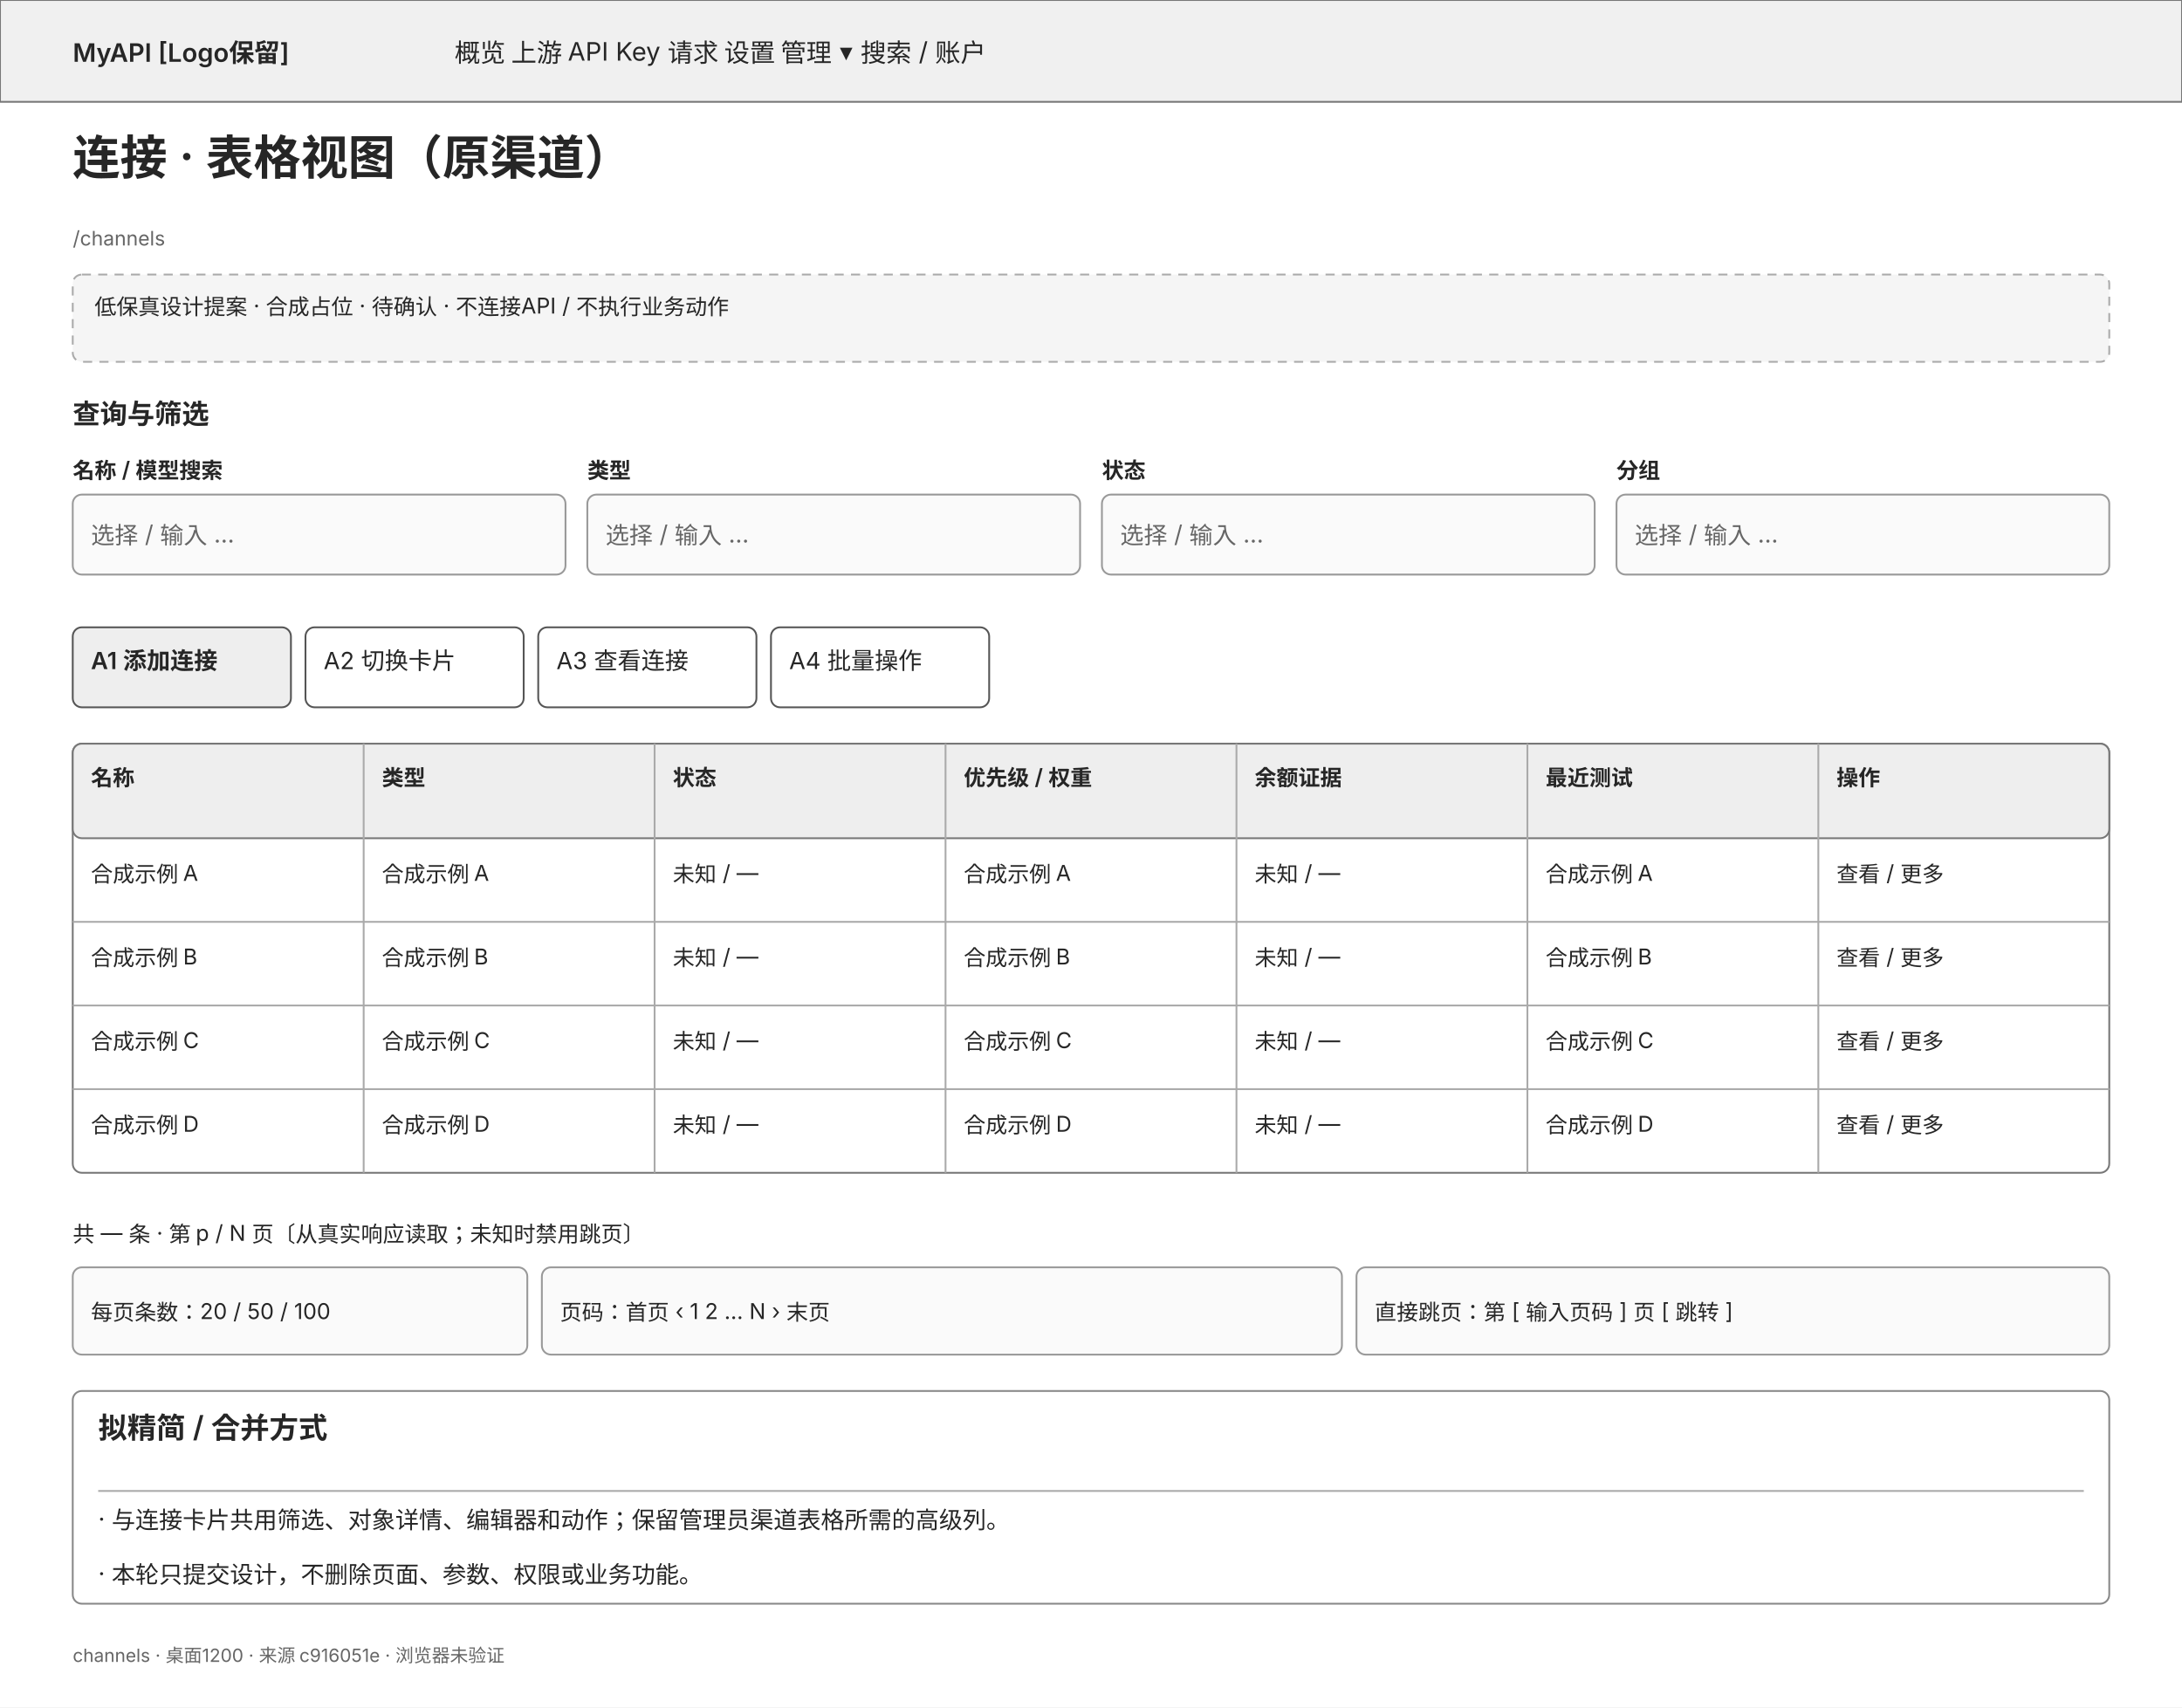
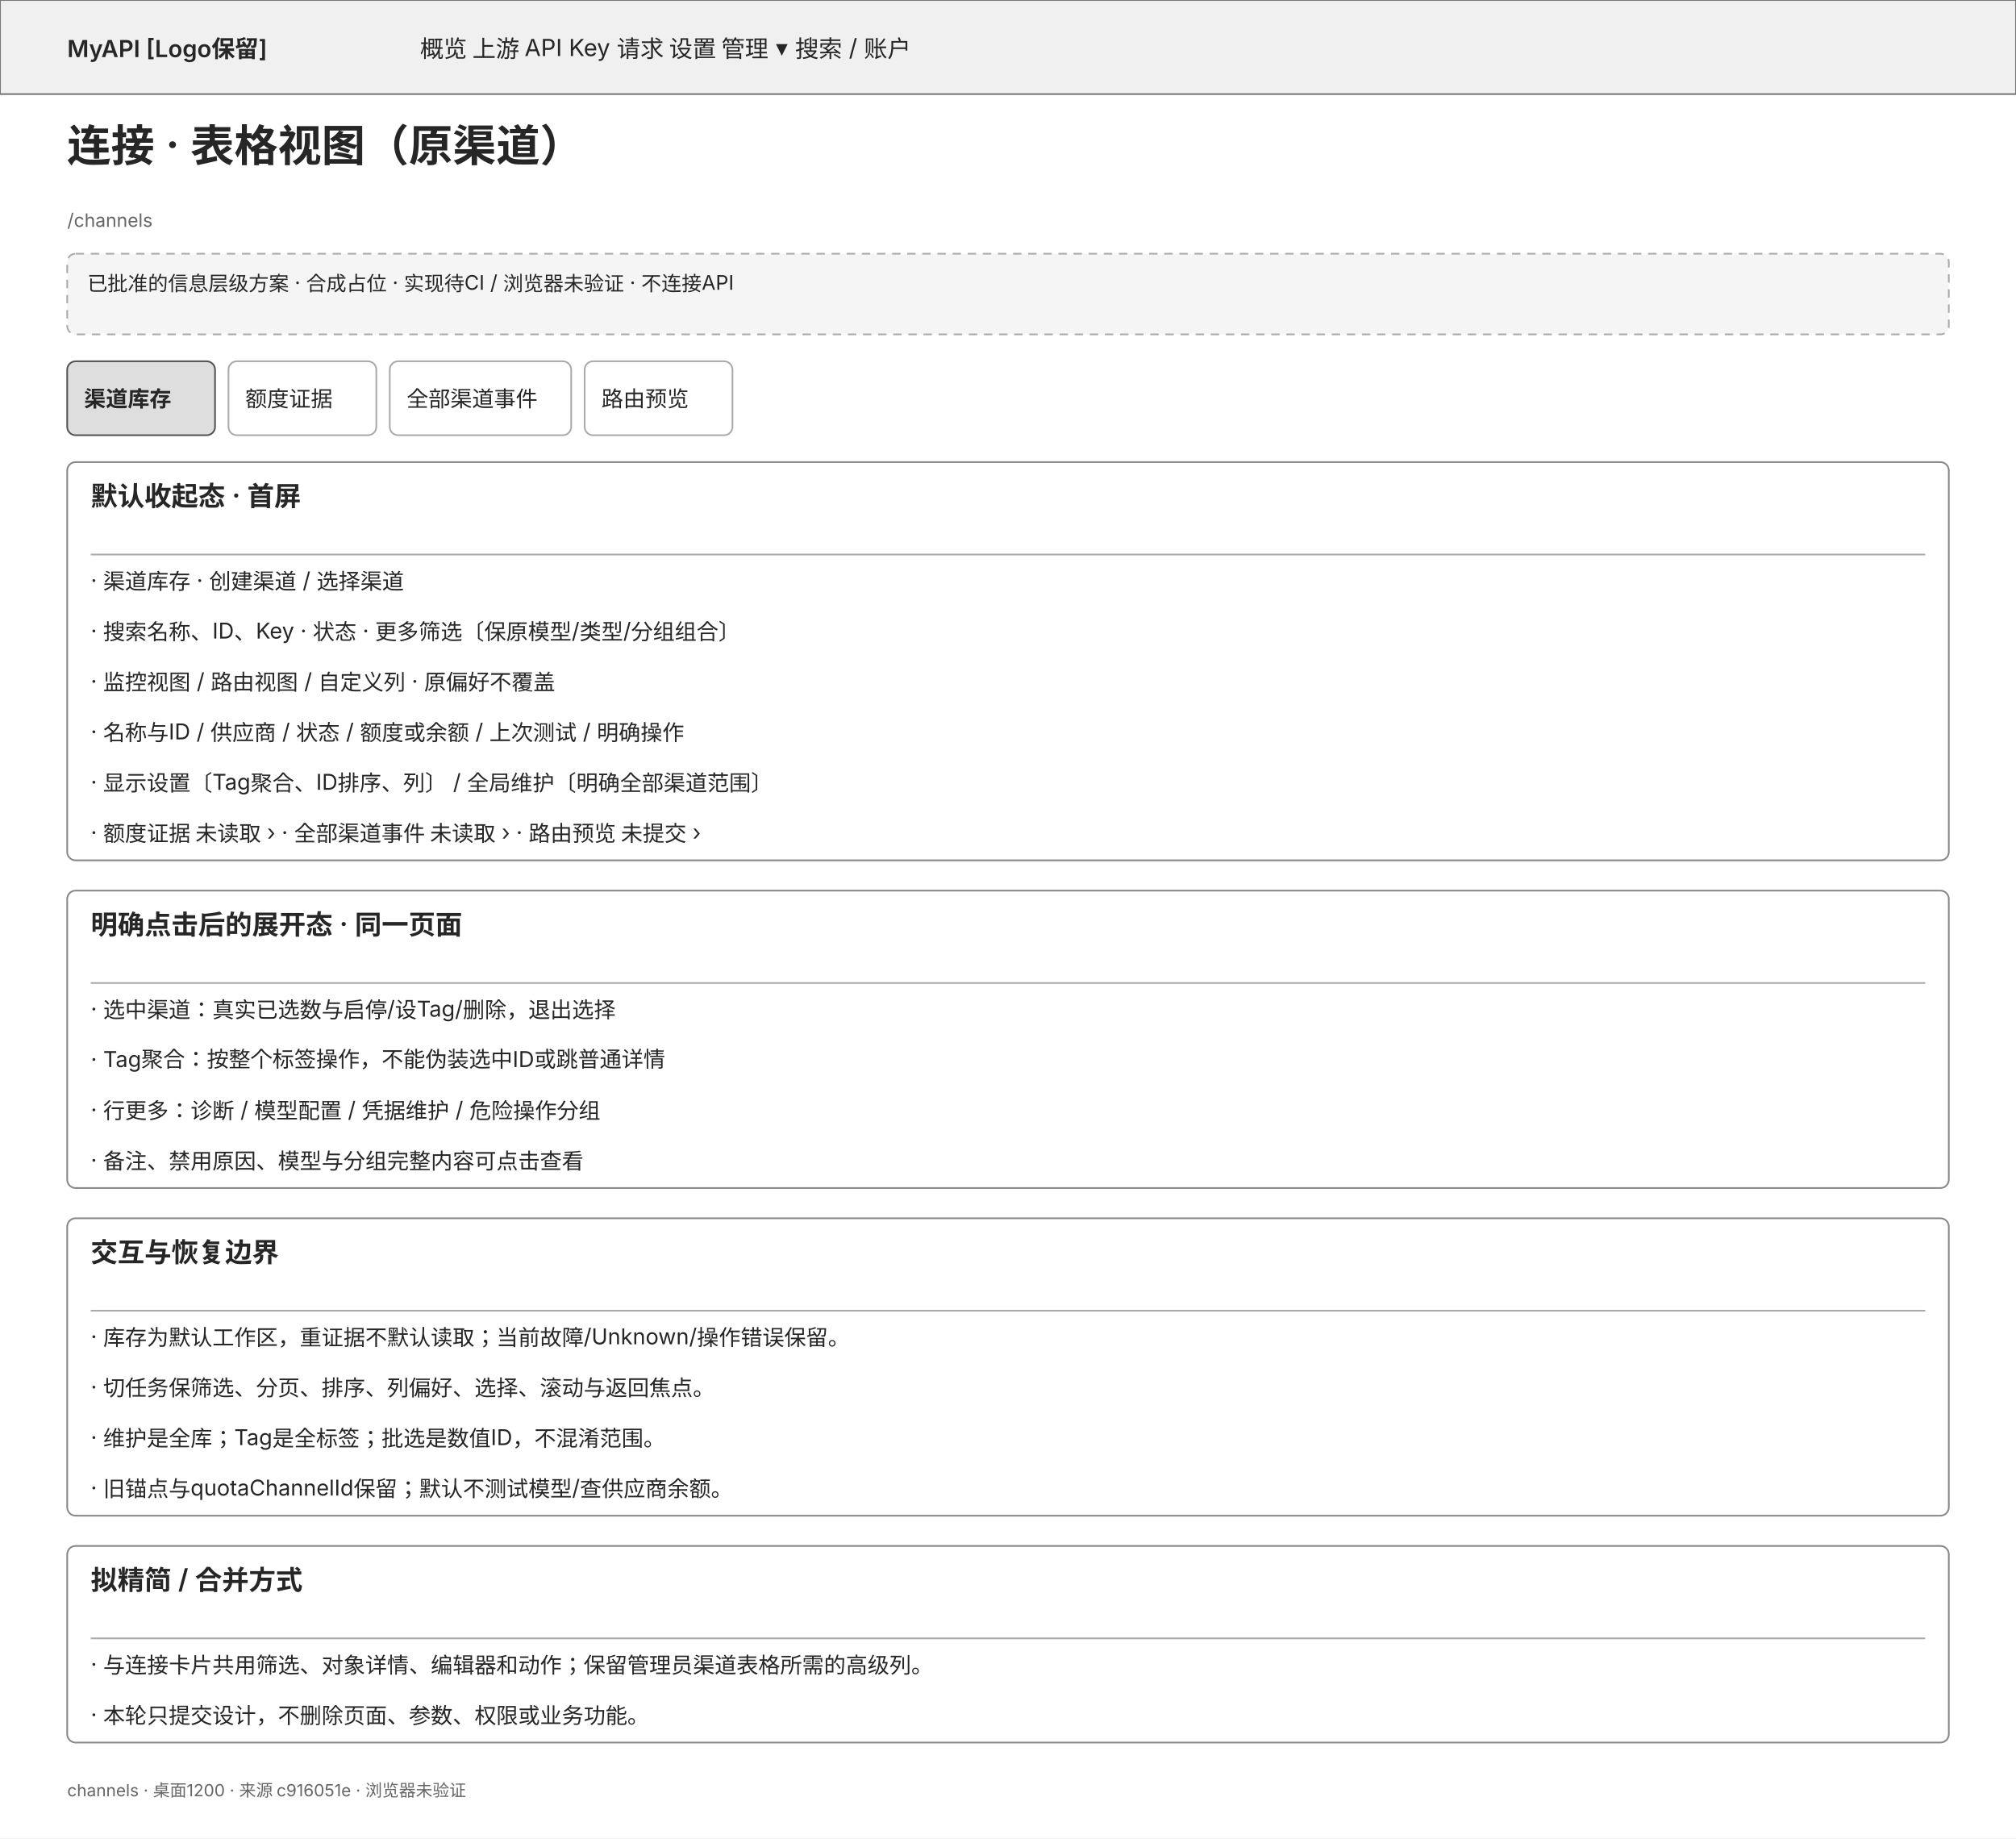
- <svg xmlns="http://www.w3.org/2000/svg" width="1200" height="939" viewBox="0 0 1200 939" role="img" aria-labelledby="title desc">
+ <svg xmlns="http://www.w3.org/2000/svg" width="1200" height="1094" viewBox="0 0 1200 1094" role="img" aria-labelledby="title desc">
  <rect width="100%" height="100%" fill="#ffffff" />
  <g font-family="system-ui, -apple-system, BlinkMacSystemFont, sans-serif">
    <rect x="0" y="0" width="1200" height="56" rx="0" fill="#f0f0f0" stroke="#777777" />
    <text x="40" y="34" font-size="14" font-weight="600" fill="#262626">MyAPI  [Logo保留]</text>
    <text x="250" y="34" font-size="14" font-weight="normal" fill="#262626">概览    上游    API Key    请求    设置    管理 ▾       搜索 / 账户</text>
    <text x="40" y="96" font-size="26" font-weight="600" fill="#262626">连接 · 表格视图（原渠道）</text>
    <text x="40" y="135" font-size="11" font-weight="normal" fill="#666666">/channels</text>
    <rect x="40" y="151" width="1120" height="48" rx="5" fill="#f5f5f5" stroke="#aaaaaa" stroke-dasharray="5 4" />
-     <text x="52" y="173" font-size="12" font-weight="normal" fill="#262626">低保真设计提案 · 合成占位 · 待确认 · 不连接API / 不执行业务动作</text>
-     <text x="40" y="233" font-size="15" font-weight="600" fill="#262626">查询与筛选</text>
-     <text x="40.0" y="263" font-size="12" font-weight="600" fill="#262626">名称 / 模型搜索</text>
-     <rect x="40.0" y="272" width="271.0" height="44" rx="5" fill="#fafafa" stroke="#999999" />
-     <text x="50.0" y="299" font-size="13" font-weight="normal" fill="#666666">选择 / 输入 …</text>
-     <text x="323.0" y="263" font-size="12" font-weight="600" fill="#262626">类型</text>
-     <rect x="323.0" y="272" width="271.0" height="44" rx="5" fill="#fafafa" stroke="#999999" />
-     <text x="333.0" y="299" font-size="13" font-weight="normal" fill="#666666">选择 / 输入 …</text>
-     <text x="606.0" y="263" font-size="12" font-weight="600" fill="#262626">状态</text>
-     <rect x="606.0" y="272" width="271.0" height="44" rx="5" fill="#fafafa" stroke="#999999" />
-     <text x="616.0" y="299" font-size="13" font-weight="normal" fill="#666666">选择 / 输入 …</text>
-     <text x="889.0" y="263" font-size="12" font-weight="600" fill="#262626">分组</text>
-     <rect x="889.0" y="272" width="271.0" height="44" rx="5" fill="#fafafa" stroke="#999999" />
-     <text x="899.0" y="299" font-size="13" font-weight="normal" fill="#666666">选择 / 输入 …</text>
-     <rect x="40" y="345" width="120" height="44" rx="5" fill="#eeeeee" stroke="#555555" />
-     <text x="50" y="368" font-size="13" font-weight="600" fill="#262626">A1 添加连接</text>
-     <rect x="168" y="345" width="120" height="44" rx="5" fill="#ffffff" stroke="#555555" />
-     <text x="178" y="368" font-size="13" font-weight="normal" fill="#262626">A2 切换卡片</text>
-     <rect x="296" y="345" width="120" height="44" rx="5" fill="#ffffff" stroke="#555555" />
-     <text x="306" y="368" font-size="13" font-weight="normal" fill="#262626">A3 查看连接</text>
-     <rect x="424" y="345" width="120" height="44" rx="5" fill="#ffffff" stroke="#555555" />
-     <text x="434" y="368" font-size="13" font-weight="normal" fill="#262626">A4 批量操作</text>
-     <rect x="40" y="409" width="1120" height="236" rx="5" fill="#ffffff" stroke="#777777" />
-     <rect x="40" y="409" width="1120" height="52" rx="5" fill="#eeeeee" stroke="#777777" />
-     <text x="50.0" y="432" font-size="12" font-weight="600" fill="#262626">名称</text>
-     <text x="50.0" y="485" font-size="12" font-weight="normal" fill="#262626">合成示例 A</text>
-     <text x="50.0" y="531" font-size="12" font-weight="normal" fill="#262626">合成示例 B</text>
-     <text x="50.0" y="577" font-size="12" font-weight="normal" fill="#262626">合成示例 C</text>
-     <text x="50.0" y="623" font-size="12" font-weight="normal" fill="#262626">合成示例 D</text>
-     <text x="210.0" y="432" font-size="12" font-weight="600" fill="#262626">类型</text>
-     <line x1="200.0" y1="409" x2="200.0" y2="645" stroke="#aaaaaa" />
-     <text x="210.0" y="485" font-size="12" font-weight="normal" fill="#262626">合成示例 A</text>
-     <text x="210.0" y="531" font-size="12" font-weight="normal" fill="#262626">合成示例 B</text>
-     <text x="210.0" y="577" font-size="12" font-weight="normal" fill="#262626">合成示例 C</text>
-     <text x="210.0" y="623" font-size="12" font-weight="normal" fill="#262626">合成示例 D</text>
-     <text x="370.0" y="432" font-size="12" font-weight="600" fill="#262626">状态</text>
-     <line x1="360.0" y1="409" x2="360.0" y2="645" stroke="#aaaaaa" />
-     <text x="370.0" y="485" font-size="12" font-weight="normal" fill="#262626">未知 / —</text>
-     <text x="370.0" y="531" font-size="12" font-weight="normal" fill="#262626">未知 / —</text>
-     <text x="370.0" y="577" font-size="12" font-weight="normal" fill="#262626">未知 / —</text>
-     <text x="370.0" y="623" font-size="12" font-weight="normal" fill="#262626">未知 / —</text>
-     <text x="530.0" y="432" font-size="12" font-weight="600" fill="#262626">优先级 / 权重</text>
-     <line x1="520.0" y1="409" x2="520.0" y2="645" stroke="#aaaaaa" />
-     <text x="530.0" y="485" font-size="12" font-weight="normal" fill="#262626">合成示例 A</text>
-     <text x="530.0" y="531" font-size="12" font-weight="normal" fill="#262626">合成示例 B</text>
-     <text x="530.0" y="577" font-size="12" font-weight="normal" fill="#262626">合成示例 C</text>
-     <text x="530.0" y="623" font-size="12" font-weight="normal" fill="#262626">合成示例 D</text>
-     <text x="690.0" y="432" font-size="12" font-weight="600" fill="#262626">余额证据</text>
-     <line x1="680.0" y1="409" x2="680.0" y2="645" stroke="#aaaaaa" />
-     <text x="690.0" y="485" font-size="12" font-weight="normal" fill="#262626">未知 / —</text>
-     <text x="690.0" y="531" font-size="12" font-weight="normal" fill="#262626">未知 / —</text>
-     <text x="690.0" y="577" font-size="12" font-weight="normal" fill="#262626">未知 / —</text>
-     <text x="690.0" y="623" font-size="12" font-weight="normal" fill="#262626">未知 / —</text>
-     <text x="850.0" y="432" font-size="12" font-weight="600" fill="#262626">最近测试</text>
-     <line x1="840.0" y1="409" x2="840.0" y2="645" stroke="#aaaaaa" />
-     <text x="850.0" y="485" font-size="12" font-weight="normal" fill="#262626">合成示例 A</text>
-     <text x="850.0" y="531" font-size="12" font-weight="normal" fill="#262626">合成示例 B</text>
-     <text x="850.0" y="577" font-size="12" font-weight="normal" fill="#262626">合成示例 C</text>
-     <text x="850.0" y="623" font-size="12" font-weight="normal" fill="#262626">合成示例 D</text>
-     <text x="1010.0" y="432" font-size="12" font-weight="600" fill="#262626">操作</text>
-     <line x1="1000.0" y1="409" x2="1000.0" y2="645" stroke="#aaaaaa" />
-     <text x="1010.0" y="485" font-size="12" font-weight="normal" fill="#262626">查看 / 更多</text>
-     <text x="1010.0" y="531" font-size="12" font-weight="normal" fill="#262626">查看 / 更多</text>
-     <text x="1010.0" y="577" font-size="12" font-weight="normal" fill="#262626">查看 / 更多</text>
-     <text x="1010.0" y="623" font-size="12" font-weight="normal" fill="#262626">查看 / 更多</text>
-     <line x1="40" y1="507" x2="1160" y2="507" stroke="#aaaaaa" />
-     <line x1="40" y1="553" x2="1160" y2="553" stroke="#aaaaaa" />
-     <line x1="40" y1="599" x2="1160" y2="599" stroke="#aaaaaa" />
-     <text x="40" y="683" font-size="12" font-weight="normal" fill="#262626">共 — 条 · 第 p / N 页〔从真实响应读取；未知时禁用跳页〕</text>
-     <rect x="40" y="697" width="250" height="48" rx="5" fill="#fafafa" stroke="#999999" />
-     <text x="50" y="726" font-size="12" font-weight="normal" fill="#262626">每页条数：20 / 50 / 100</text>
-     <rect x="298" y="697" width="440" height="48" rx="5" fill="#fafafa" stroke="#999999" />
-     <text x="308" y="726" font-size="12" font-weight="normal" fill="#262626">页码：首页  ‹  1  2  …  N  ›  末页</text>
-     <rect x="746" y="697" width="414" height="48" rx="5" fill="#fafafa" stroke="#999999" />
-     <text x="756" y="726" font-size="12" font-weight="normal" fill="#262626">直接跳页：第 [ 输入页码 ] 页  [ 跳转 ]</text>
-     <rect x="40" y="765" width="1120" height="117" rx="5" fill="#ffffff" stroke="#888888" />
-     <text x="54" y="791" font-size="16" font-weight="600" fill="#262626">拟精简 / 合并方式</text>
-     <line x1="54" y1="820" x2="1146" y2="820" stroke="#aaaaaa" />
-     <text x="54" y="840" font-size="13" font-weight="normal" fill="#262626">· 与连接卡片共用筛选、对象详情、编辑器和动作；保留管理员渠道表格所需的高级列。</text>
-     <text x="54" y="870" font-size="13" font-weight="normal" fill="#262626">· 本轮只提交设计，不删除页面、参数、权限或业务功能。</text>
-     <text x="40" y="914" font-size="10" font-weight="normal" fill="#666666">channels · 桌面1200 · 来源 c916051e · 浏览器未验证</text>
+     <text x="52" y="173" font-size="12" font-weight="normal" fill="#262626">已批准的信息层级方案 · 合成占位 · 实现待CI / 浏览器未验证 · 不连接API</text>
+     <rect x="40" y="215" width="88" height="44" rx="5" fill="#dedede" stroke="#555555" />
+     <text x="50" y="242" font-size="13" font-weight="600" fill="#262626">渠道库存</text>
+     <rect x="136" y="215" width="88" height="44" rx="5" fill="#ffffff" stroke="#aaaaaa" />
+     <text x="146" y="242" font-size="13" font-weight="normal" fill="#262626">额度证据</text>
+     <rect x="232" y="215" width="108" height="44" rx="5" fill="#ffffff" stroke="#aaaaaa" />
+     <text x="242" y="242" font-size="13" font-weight="normal" fill="#262626">全部渠道事件</text>
+     <rect x="348" y="215" width="88" height="44" rx="5" fill="#ffffff" stroke="#aaaaaa" />
+     <text x="358" y="242" font-size="13" font-weight="normal" fill="#262626">路由预览</text>
+     <rect x="40" y="275" width="1120" height="237" rx="5" fill="#ffffff" stroke="#888888" />
+     <text x="54" y="301" font-size="16" font-weight="600" fill="#262626">默认收起态 · 首屏</text>
+     <line x1="54" y1="330" x2="1146" y2="330" stroke="#aaaaaa" />
+     <text x="54" y="350" font-size="13" font-weight="normal" fill="#262626">· 渠道库存 · 创建渠道 / 选择渠道</text>
+     <text x="54" y="380" font-size="13" font-weight="normal" fill="#262626">· 搜索名称、ID、Key · 状态 · 更多筛选〔保原模型/类型/分组组合〕</text>
+     <text x="54" y="410" font-size="13" font-weight="normal" fill="#262626">· 监控视图 / 路由视图 / 自定义列 · 原偏好不覆盖</text>
+     <text x="54" y="440" font-size="13" font-weight="normal" fill="#262626">· 名称与ID / 供应商 / 状态 / 额度或余额 / 上次测试 / 明确操作</text>
+     <text x="54" y="470" font-size="13" font-weight="normal" fill="#262626">· 显示设置〔Tag聚合、ID排序、列〕 / 全局维护〔明确全部渠道范围〕</text>
+     <text x="54" y="500" font-size="13" font-weight="normal" fill="#262626">· 额度证据 未读取 › · 全部渠道事件 未读取 › · 路由预览 未提交 ›</text>
+     <rect x="40" y="530" width="1120" height="177" rx="5" fill="#ffffff" stroke="#888888" />
+     <text x="54" y="556" font-size="16" font-weight="600" fill="#262626">明确点击后的展开态 · 同一页面</text>
+     <line x1="54" y1="585" x2="1146" y2="585" stroke="#aaaaaa" />
+     <text x="54" y="605" font-size="13" font-weight="normal" fill="#262626">· 选中渠道：真实已选数与启停/设Tag/删除，退出选择</text>
+     <text x="54" y="635" font-size="13" font-weight="normal" fill="#262626">· Tag聚合：按整个标签操作，不能伪装选中ID或跳普通详情</text>
+     <text x="54" y="665" font-size="13" font-weight="normal" fill="#262626">· 行更多：诊断 / 模型配置 / 凭据维护 / 危险操作分组</text>
+     <text x="54" y="695" font-size="13" font-weight="normal" fill="#262626">· 备注、禁用原因、模型与分组完整内容可点击查看</text>
+     <rect x="40" y="725" width="1120" height="177" rx="5" fill="#ffffff" stroke="#888888" />
+     <text x="54" y="751" font-size="16" font-weight="600" fill="#262626">交互与恢复边界</text>
+     <line x1="54" y1="780" x2="1146" y2="780" stroke="#aaaaaa" />
+     <text x="54" y="800" font-size="13" font-weight="normal" fill="#262626">· 库存为默认工作区，重证据不默认读取；当前故障/Unknown/操作错误保留。</text>
+     <text x="54" y="830" font-size="13" font-weight="normal" fill="#262626">· 切任务保筛选、分页、排序、列偏好、选择、滚动与返回焦点。</text>
+     <text x="54" y="860" font-size="13" font-weight="normal" fill="#262626">· 维护是全库；Tag是全标签；批选是数值ID，不混淆范围。</text>
+     <text x="54" y="890" font-size="13" font-weight="normal" fill="#262626">· 旧锚点与quotaChannelId保留；默认不测试模型/查供应商余额。</text>
+     <rect x="40" y="920" width="1120" height="117" rx="5" fill="#ffffff" stroke="#888888" />
+     <text x="54" y="946" font-size="16" font-weight="600" fill="#262626">拟精简 / 合并方式</text>
+     <line x1="54" y1="975" x2="1146" y2="975" stroke="#aaaaaa" />
+     <text x="54" y="995" font-size="13" font-weight="normal" fill="#262626">· 与连接卡片共用筛选、对象详情、编辑器和动作；保留管理员渠道表格所需的高级列。</text>
+     <text x="54" y="1025" font-size="13" font-weight="normal" fill="#262626">· 本轮只提交设计，不删除页面、参数、权限或业务功能。</text>
+     <text x="40" y="1069" font-size="10" font-weight="normal" fill="#666666">channels · 桌面1200 · 来源 c916051e · 浏览器未验证</text>
  </g>
</svg>
